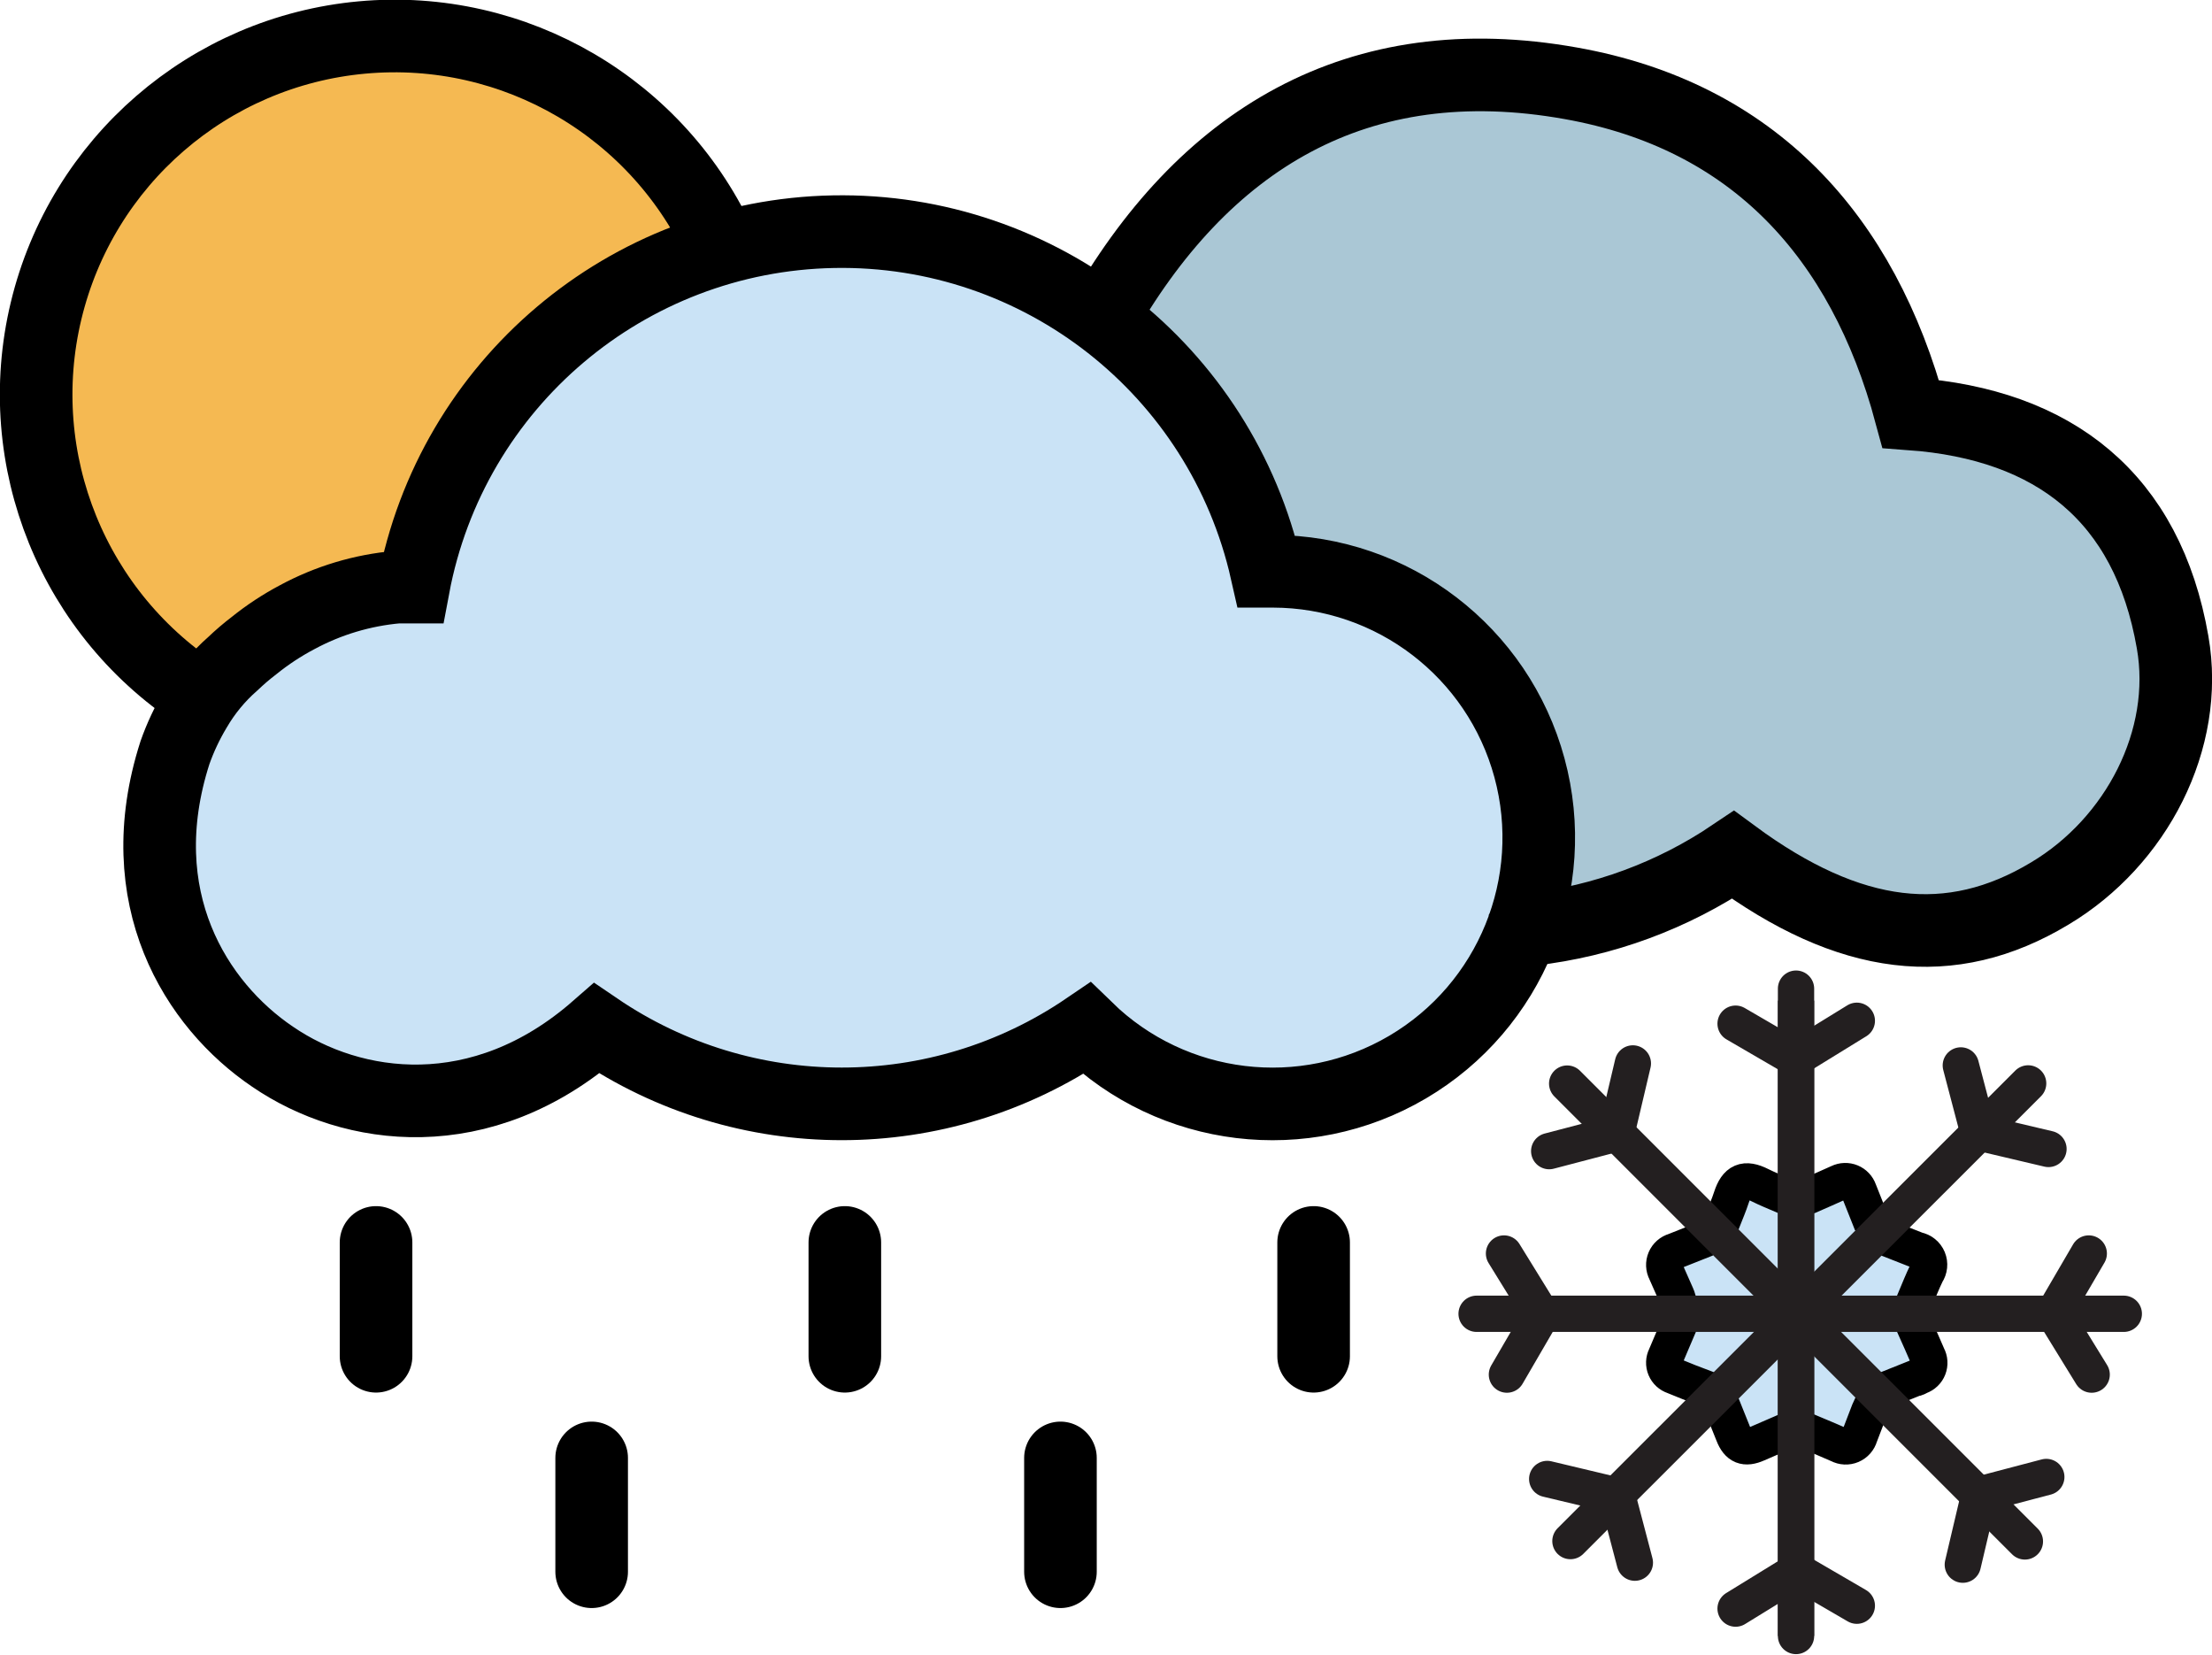
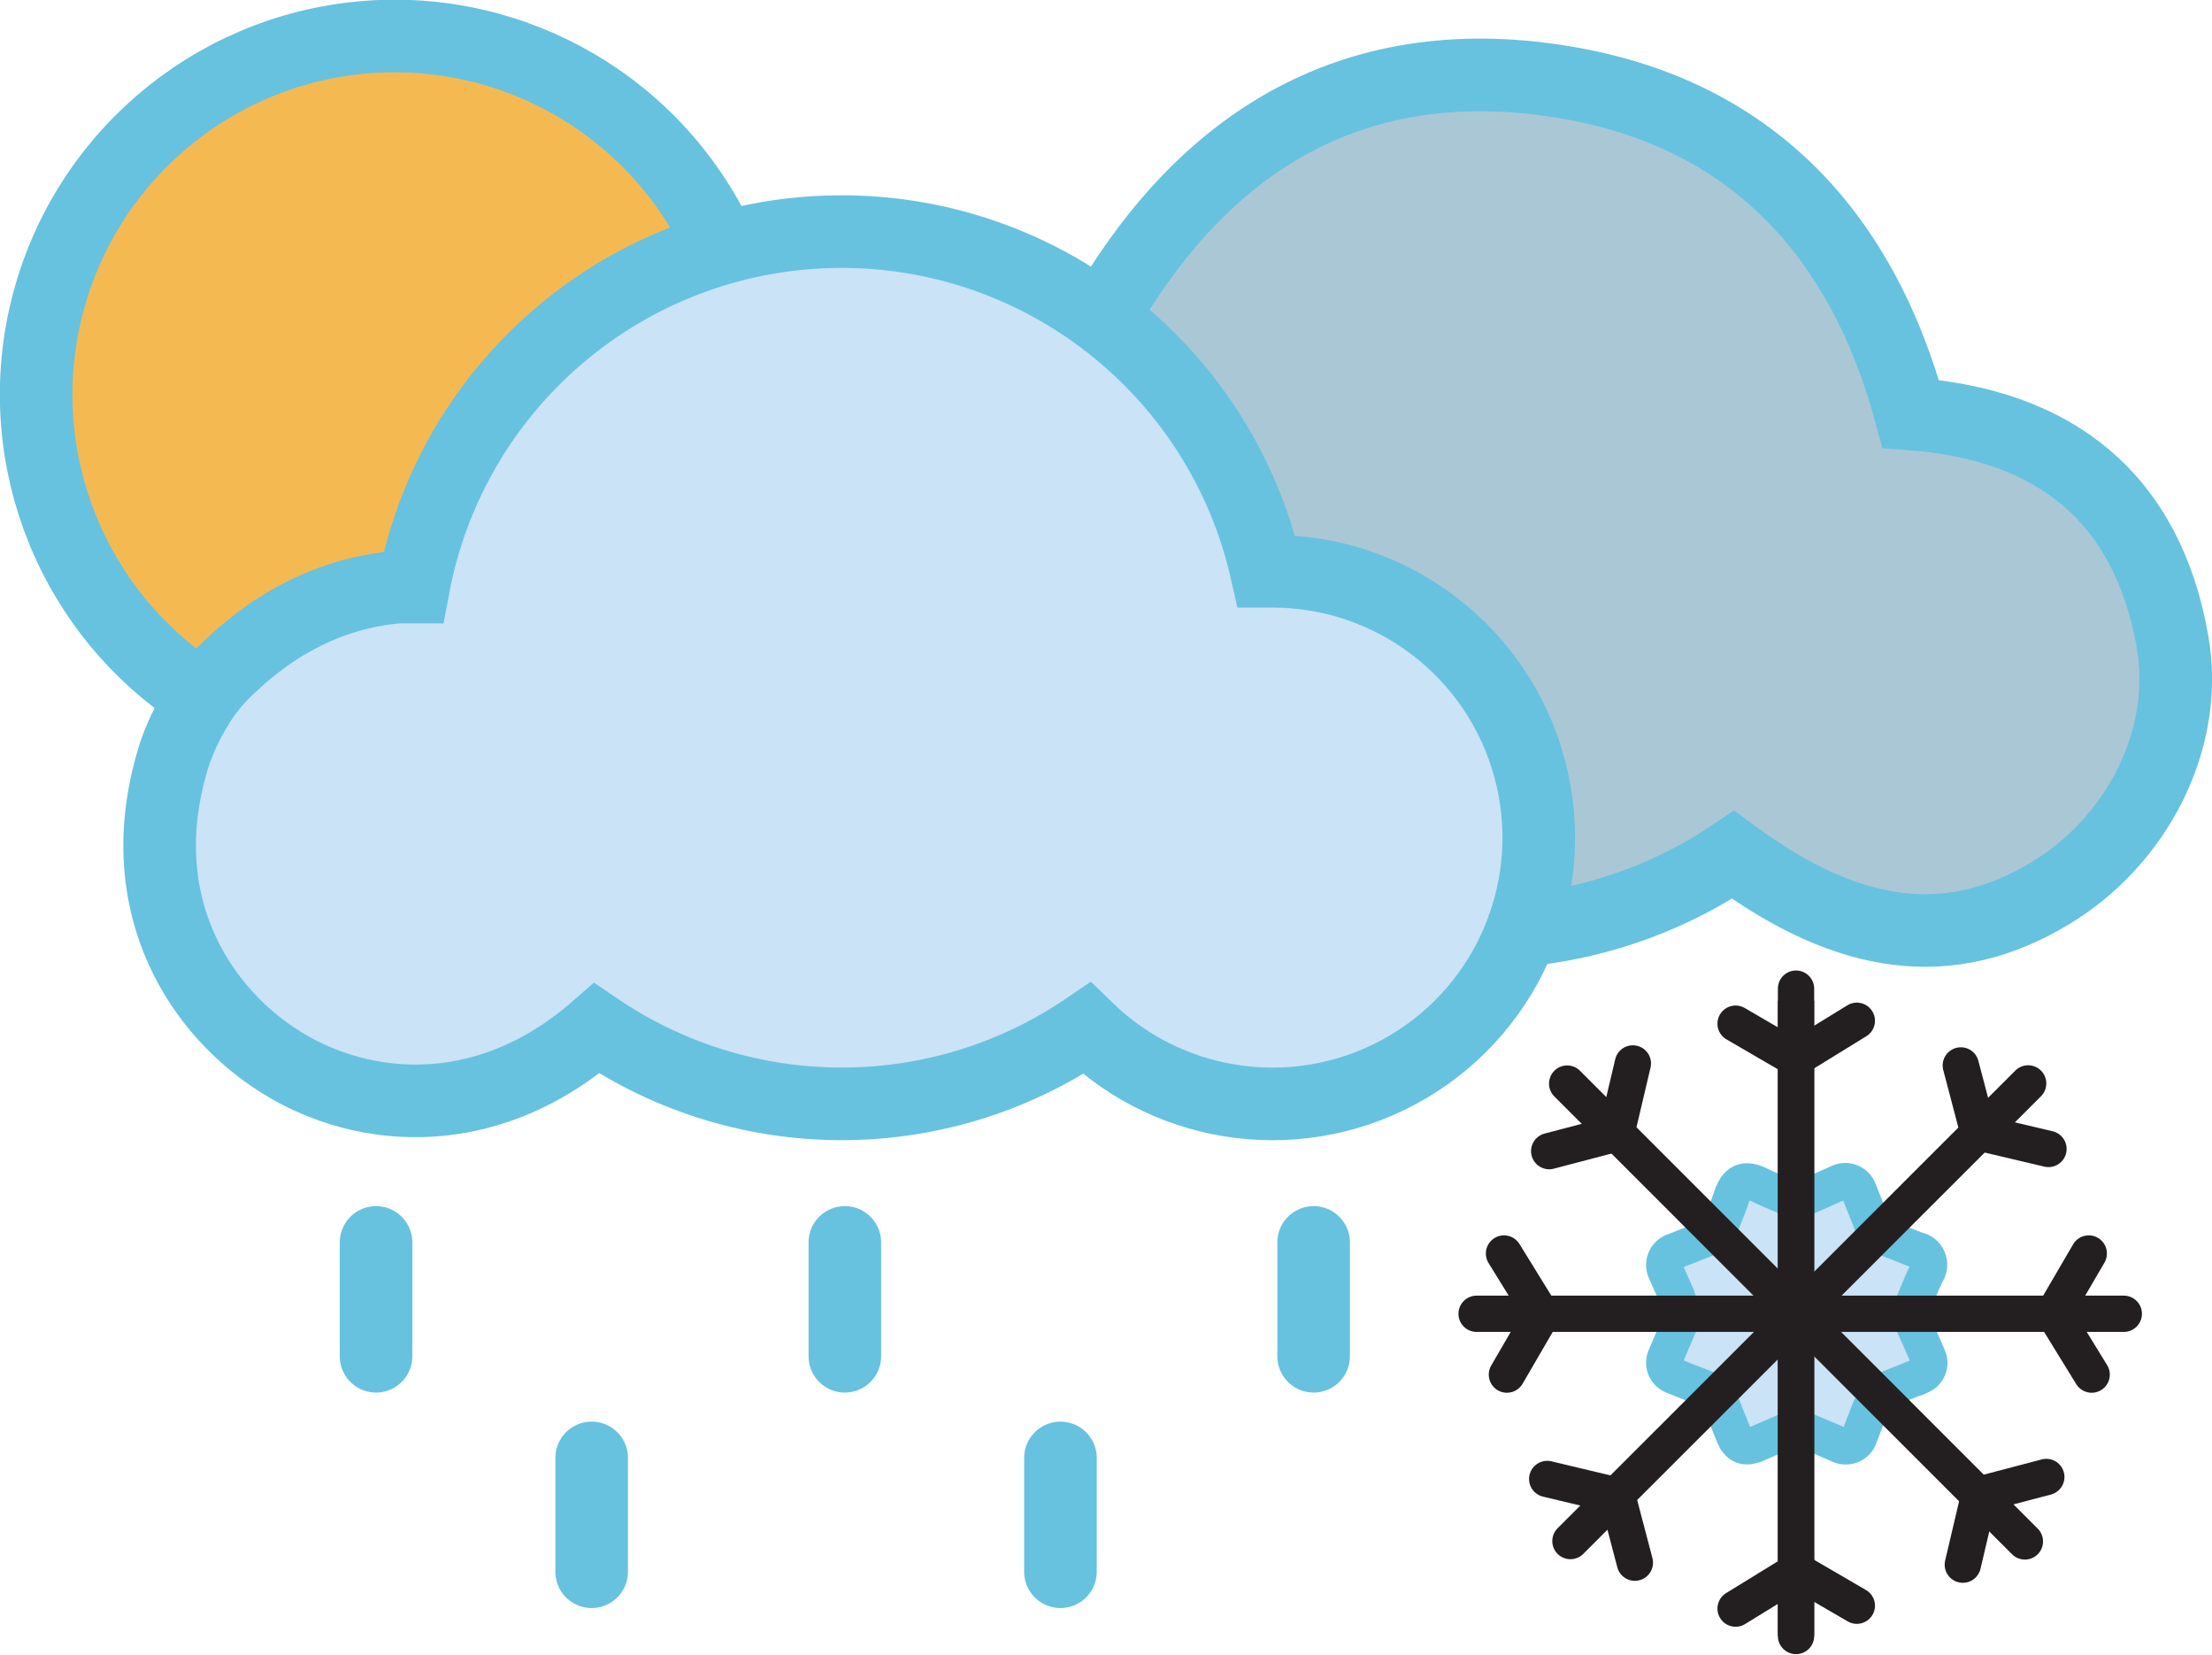
<svg xmlns="http://www.w3.org/2000/svg" viewBox="0 0 121.88 91.12">
  <defs>
-     <style>.cls-1{fill:#cae3f6;}.cls-2{fill:#f5b952;}.cls-3{fill:#aac7d5;}.cls-4,.cls-5,.cls-6,.cls-7,.cls-8{fill:none;stroke-miterlimit:10;}.cls-4,.cls-5,.cls-6{stroke:#000;}.cls-4,.cls-5{stroke-width:4px;}.cls-5,.cls-8{stroke-linecap:round;}.cls-6,.cls-7,.cls-8{stroke-width:2px;}.cls-7,.cls-8{stroke:#231f20;}</style>
+     <style>.cls-1{fill:#cae3f6;}.cls-2{fill:#f5b952;}.cls-3{fill:#aac7d5;}.cls-4,.cls-5,.cls-6,.cls-7,.cls-8{fill:none;stroke-miterlimit:10;}.cls-4,.cls-5,.cls-6{stroke:#67c2e0;}.cls-4,.cls-5{stroke-width:4px;}.cls-5,.cls-8{stroke-linecap:round;}.cls-6,.cls-7,.cls-8{stroke-width:2px;}.cls-7,.cls-8{stroke:#231f20;}</style>
  </defs>
  <g id="Layer_2" data-name="Layer 2">
    <g id="Layer_1-2" data-name="Layer 1">
      <path class="cls-1" d="M106.21,74.75c-.21-.51-.44-1-.68-1.54V71.6c.21-.49.41-1,.62-1.42a.82.82,0,0,0-.53-1.27l-1.45-.57-1.11-1.1c-.23-.56-.43-1.09-.64-1.61a.79.79,0,0,0-1.09-.44l-.83.37-.73.32H98.2c-.42-.18-.82-.33-1.2-.52-.87-.44-1.31-.23-1.6.65-.13.41-.3.8-.47,1.23l-1.12,1.12L92.27,69a.79.79,0,0,0-.48,1.13c.19.44.39.87.58,1.31a1.77,1.77,0,0,1,.08.22V73.2c-.23.54-.46,1-.67,1.57a.77.77,0,0,0,.45,1.08c.28.12.56.22.84.33l.79.31,1.06,1.08c.2.51.39,1,.58,1.45.26.67.64.82,1.3.53l1.41-.61h1.55l.81.35.74.31a.79.79,0,0,0,1.15-.48l.51-1.33.1-.22,1.09-1.09,1.3-.52.31-.12A.78.78,0,0,0,106.21,74.75Z" />
      <path class="cls-2" d="M22.48,2.35a20.1,20.1,0,1,0,20.1,20.1A20.13,20.13,0,0,0,22.48,2.35Z" />
      <path class="cls-3" d="M83.5,52.25a1.32,1.32,0,0,1,.77-.46,24.92,24.92,0,0,0,11.14-4.1c6.44,4.75,12,5.4,17.45,2.13,4.78-2.85,7.7-8.5,6.76-13.85-1.38-8-6.52-12-14.43-12.57C102.55,13.55,96.52,7,86.48,5.18c-11.75-2.1-20.3,3.05-26,13.24" />
      <path class="cls-1" d="M70.05,32.07H69.7a24,24,0,0,0-47,.87l-.87,0a13.89,13.89,0,0,0-5.53,1.6,14.38,14.38,0,0,0-2.36,1.56c-.4.33-.79.67-1.17,1.05a10.11,10.11,0,0,0-2.06,2.5,13.24,13.24,0,0,0-1.13,2.39C7,50,10.73,56,15,58.85s11.5,4,17.85-1.57a24,24,0,0,0,27,0A14.67,14.67,0,1,0,70.05,32.07Z" />
      <path class="cls-4" d="M39.79,13.71A19.75,19.75,0,1,0,11.21,38.44" />
      <path class="cls-4" d="M83.58,51.66a1.27,1.27,0,0,1,.78-.46,25,25,0,0,0,11.13-4.11c6.44,4.75,12,5.41,17.45,2.13,4.78-2.85,7.71-8.49,6.77-13.84-1.39-8-6.53-12-14.43-12.58C102.64,13,96.6,6.38,86.56,4.59c-11.74-2.1-20.29,3.05-26,13.23" />
      <path class="cls-4" d="M70.14,31.47l-.36,0a24,24,0,0,0-47,.87c-.29,0-.58,0-.87,0A14.27,14.27,0,0,0,16.37,34,14.8,14.8,0,0,0,14,35.56a14.06,14.06,0,0,0-1.17,1,10.07,10.07,0,0,0-2.06,2.5,13.13,13.13,0,0,0-1.13,2.4c-2.57,8,1.16,13.9,5.38,16.75,4.38,3,11.5,4,17.86-1.56a24,24,0,0,0,27,0A14.67,14.67,0,1,0,70.14,31.47Z" />
      <line class="cls-5" x1="72.38" y1="68.44" x2="72.38" y2="74.71" />
      <line class="cls-5" x1="46.55" y1="68.44" x2="46.55" y2="74.71" />
      <line class="cls-5" x1="20.72" y1="68.44" x2="20.72" y2="74.71" />
      <line class="cls-5" x1="58.43" y1="80.31" x2="58.43" y2="86.58" />
      <line class="cls-5" x1="32.6" y1="80.31" x2="32.6" y2="86.58" />
      <path class="cls-6" d="M106.21,74.7c-.21-.5-.44-1-.68-1.54v-1.6c.21-.5.41-1,.62-1.43a.82.82,0,0,0-.53-1.27l-1.45-.57-1.11-1.09-.64-1.61a.79.79,0,0,0-1.09-.45l-.83.37-.73.32H98.2c-.42-.18-.82-.34-1.2-.53-.87-.44-1.31-.23-1.6.66-.13.4-.3.8-.47,1.23l-1.12,1.12-1.54.61a.79.79,0,0,0-.48,1.13c.19.44.39.87.58,1.31a1.77,1.77,0,0,1,.08.22v1.57c-.23.55-.46,1.06-.67,1.57a.77.77,0,0,0,.45,1.08l.84.34.79.3,1.06,1.09L95.51,79c.26.67.64.82,1.3.53l1.41-.61h1.55l.81.34.74.32a.8.8,0,0,0,1.15-.49l.51-1.33.1-.22,1.09-1.09,1.3-.52c.1,0,.21-.07.31-.12A.78.78,0,0,0,106.21,74.7Z" />
      <line class="cls-7" x1="98.96" y1="55.12" x2="98.96" y2="90.12" />
      <line class="cls-8" x1="98.96" y1="54.46" x2="98.96" y2="90.12" />
      <polyline class="cls-8" points="95.63 56.39 98.93 58.31 102.31 56.23" />
      <polyline class="cls-8" points="102.31 88.45 99.01 86.53 95.63 88.61" />
      <line class="cls-8" x1="86.35" y1="59.69" x2="111.57" y2="84.91" />
      <polyline class="cls-8" points="85.36 63.41 89.06 62.44 89.97 58.58" />
      <polyline class="cls-8" points="112.75 81.36 109.06 82.33 108.15 86.19" />
      <line class="cls-8" x1="111.75" y1="59.68" x2="86.53" y2="84.89" />
      <polyline class="cls-8" points="108.04 58.69 109.01 62.38 112.87 63.29" />
      <polyline class="cls-8" points="90.08 86.08 89.11 82.39 85.25 81.47" />
      <line class="cls-8" x1="117.02" y1="72.37" x2="81.36" y2="72.37" />
      <polyline class="cls-8" points="115.09 69.05 113.17 72.34 115.25 75.72" />
      <polyline class="cls-8" points="83.03 75.72 84.95 72.42 82.87 69.05" />
    </g>
  </g>
</svg>
